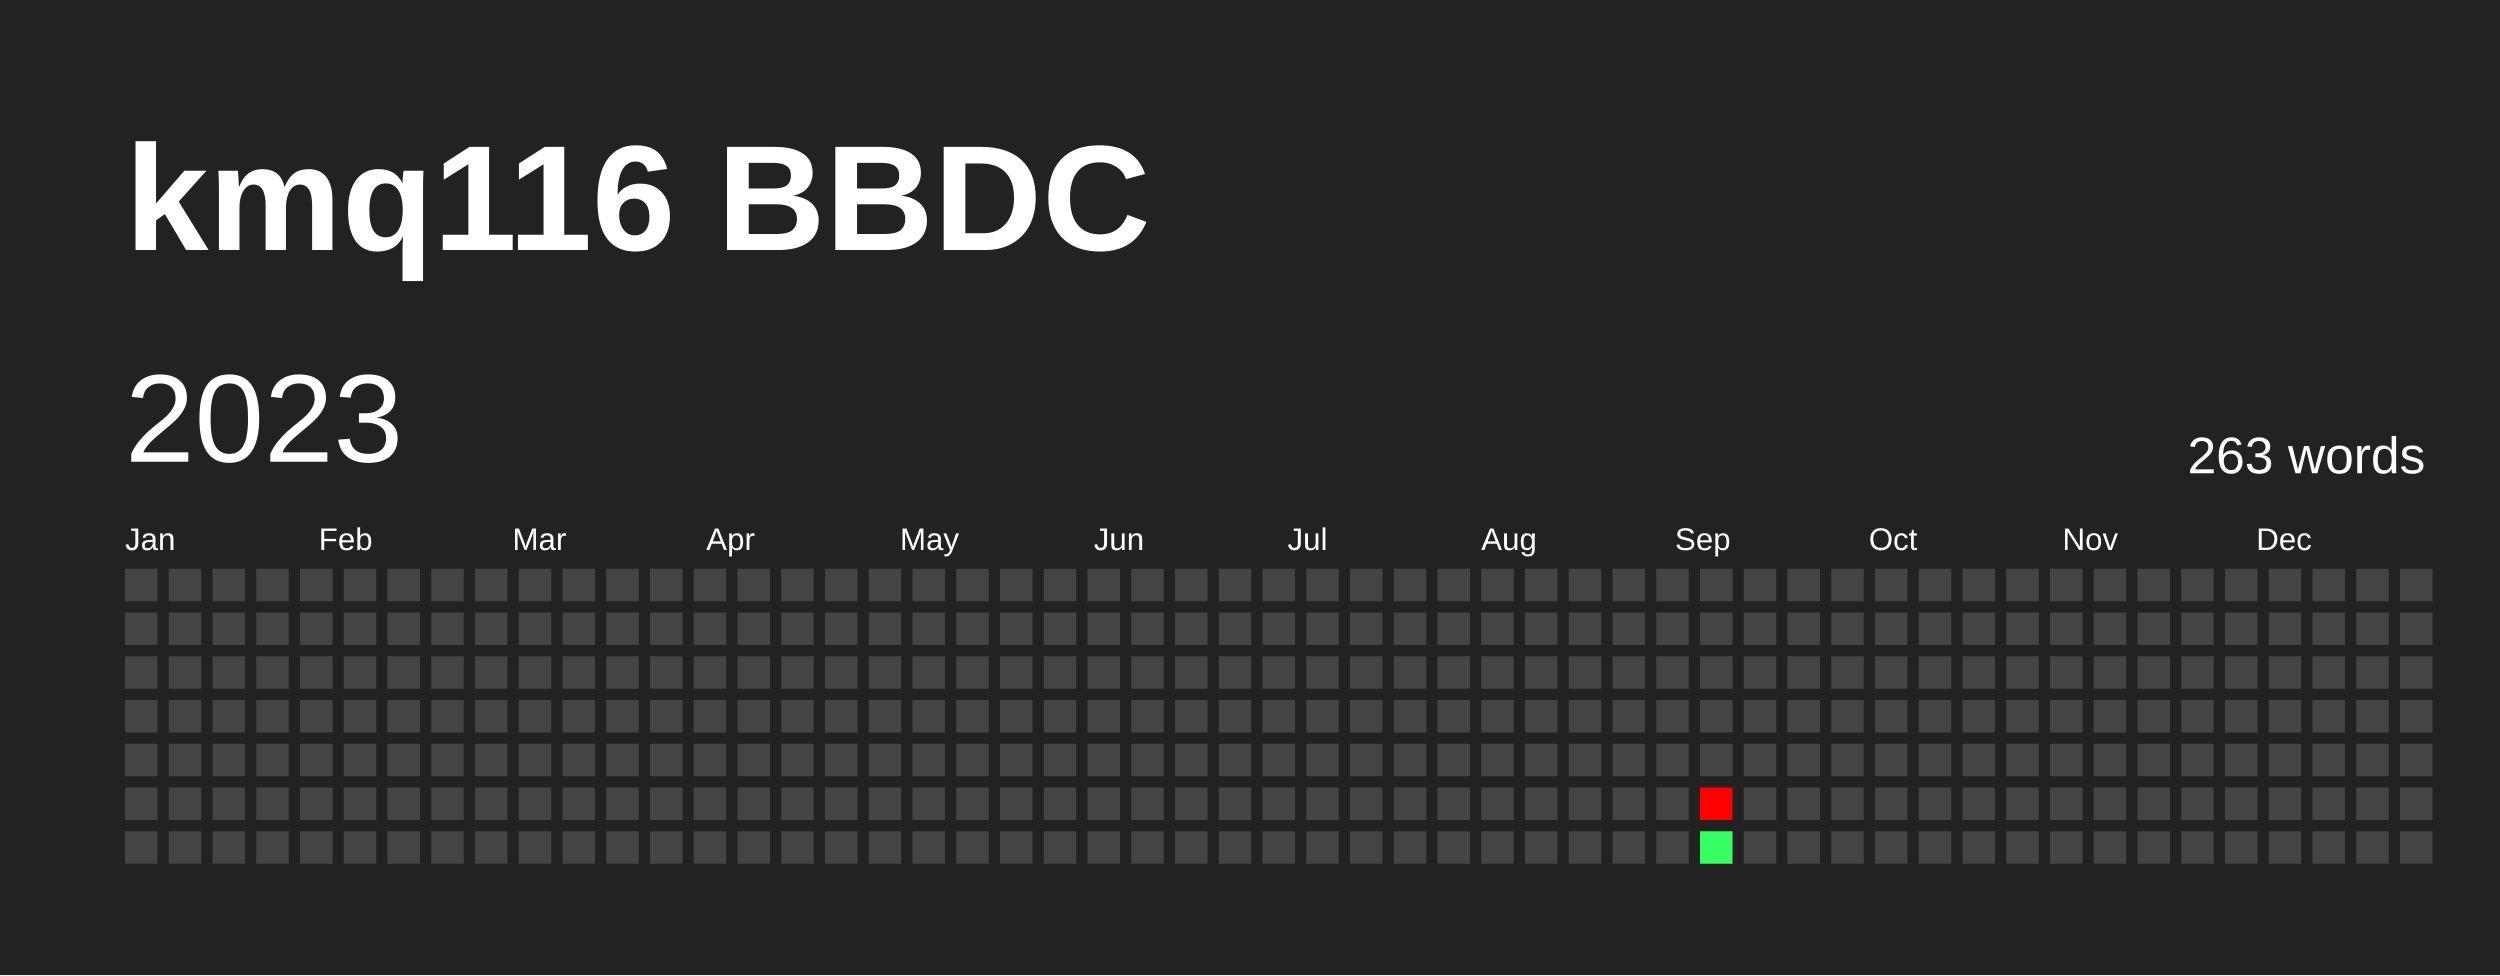
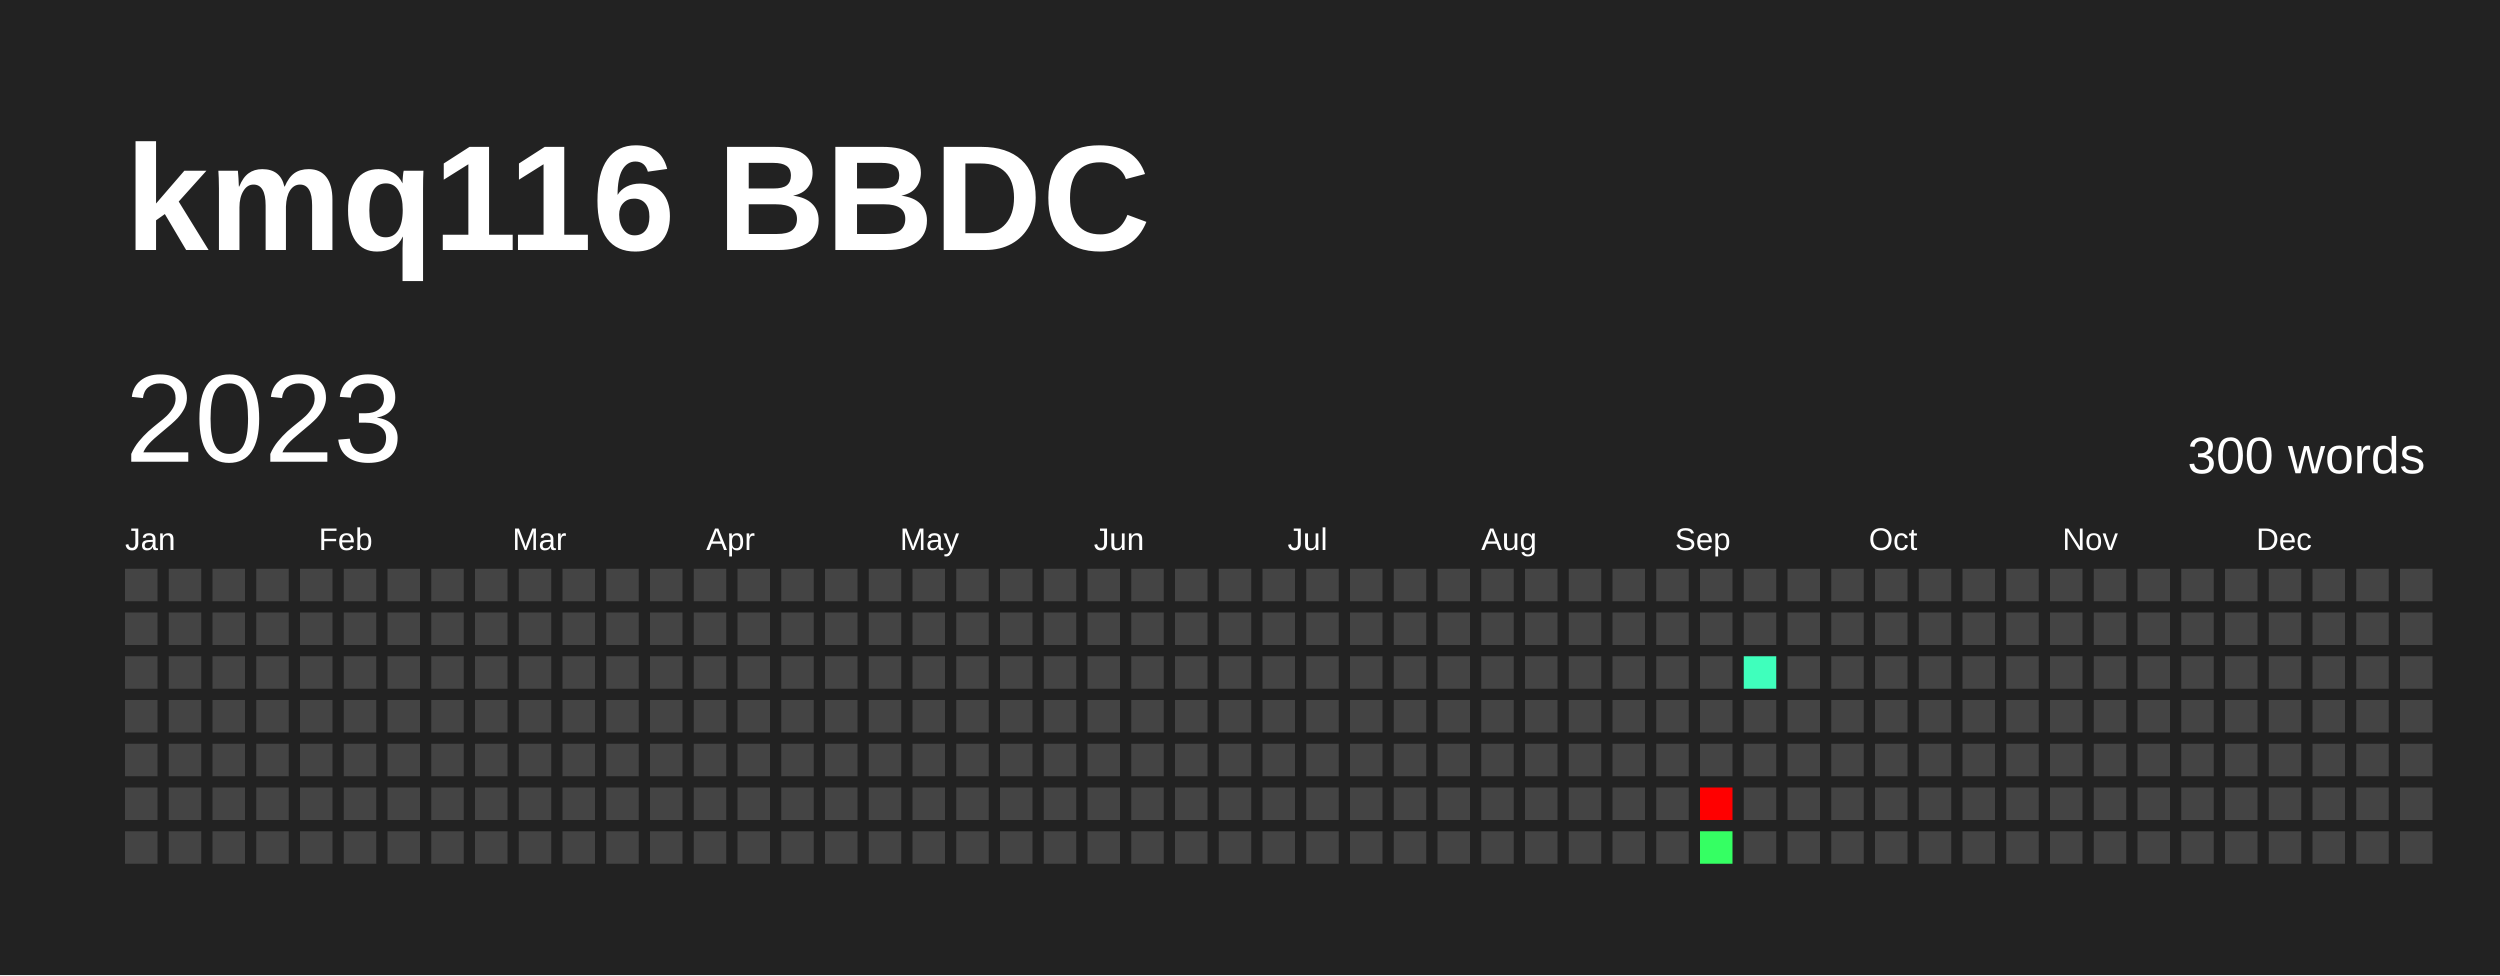
<svg xmlns="http://www.w3.org/2000/svg" baseProfile="full" height="78mm" version="1.1" viewBox="0,0,200,78" width="200mm">
  <defs />
  <rect fill="#222222" height="78" width="200" x="0" y="0" />
  <text fill="#FFFFFF" style="font-size:12px; font-family:Arial; font-weight:bold;" x="10" y="20">kmq116 BBDC</text>
  <text dominant-baseline="hanging" fill="#FFFFFF" style="font-size:10.0px; font-family:Arial;" x="10" y="30">2023</text>
-   <text dominant-baseline="hanging" fill="#FFFFFF" style="font-size:4.125px; font-family:Arial;" x="175" y="35">263 words</text>
+   <text dominant-baseline="hanging" fill="#FFFFFF" style="font-size:4.125px; font-family:Arial;" x="175" y="35">300 words</text>
  <text fill="#FFFFFF" style="font-size:2.5px; font-family:Arial" x="10.0" y="44">Jan</text>
  <text fill="#FFFFFF" style="font-size:2.5px; font-family:Arial" x="25.5" y="44">Feb</text>
  <text fill="#FFFFFF" style="font-size:2.5px; font-family:Arial" x="41.0" y="44">Mar</text>
  <text fill="#FFFFFF" style="font-size:2.5px; font-family:Arial" x="56.5" y="44">Apr</text>
  <text fill="#FFFFFF" style="font-size:2.5px; font-family:Arial" x="72.0" y="44">May</text>
  <text fill="#FFFFFF" style="font-size:2.5px; font-family:Arial" x="87.5" y="44">Jun</text>
  <text fill="#FFFFFF" style="font-size:2.5px; font-family:Arial" x="103.0" y="44">Jul</text>
  <text fill="#FFFFFF" style="font-size:2.5px; font-family:Arial" x="118.5" y="44">Aug</text>
  <text fill="#FFFFFF" style="font-size:2.5px; font-family:Arial" x="134.0" y="44">Sep</text>
  <text fill="#FFFFFF" style="font-size:2.5px; font-family:Arial" x="149.5" y="44">Oct</text>
  <text fill="#FFFFFF" style="font-size:2.5px; font-family:Arial" x="165.0" y="44">Nov</text>
  <text fill="#FFFFFF" style="font-size:2.5px; font-family:Arial" x="180.5" y="44">Dec</text>
  <rect fill="#444444" height="2.6" width="2.6" x="10.0" y="45.5" />
  <rect fill="#444444" height="2.6" width="2.6" x="10.0" y="49.0" />
  <rect fill="#444444" height="2.6" width="2.6" x="10.0" y="52.5" />
  <rect fill="#444444" height="2.6" width="2.6" x="10.0" y="56.0" />
  <rect fill="#444444" height="2.6" width="2.6" x="10.0" y="59.5" />
  <rect fill="#444444" height="2.6" width="2.6" x="10.0" y="63.0" />
  <rect fill="#444444" height="2.6" width="2.6" x="10.0" y="66.5" />
  <rect fill="#444444" height="2.6" width="2.6" x="13.5" y="45.5" />
  <rect fill="#444444" height="2.6" width="2.6" x="13.5" y="49.0" />
  <rect fill="#444444" height="2.6" width="2.6" x="13.5" y="52.5" />
  <rect fill="#444444" height="2.6" width="2.6" x="13.5" y="56.0" />
  <rect fill="#444444" height="2.6" width="2.6" x="13.5" y="59.5" />
  <rect fill="#444444" height="2.6" width="2.6" x="13.5" y="63.0" />
  <rect fill="#444444" height="2.6" width="2.6" x="13.5" y="66.5" />
  <rect fill="#444444" height="2.6" width="2.6" x="17.0" y="45.5" />
  <rect fill="#444444" height="2.6" width="2.6" x="17.0" y="49.0" />
  <rect fill="#444444" height="2.6" width="2.6" x="17.0" y="52.5" />
  <rect fill="#444444" height="2.6" width="2.6" x="17.0" y="56.0" />
  <rect fill="#444444" height="2.6" width="2.6" x="17.0" y="59.5" />
  <rect fill="#444444" height="2.6" width="2.6" x="17.0" y="63.0" />
  <rect fill="#444444" height="2.6" width="2.6" x="17.0" y="66.5" />
  <rect fill="#444444" height="2.6" width="2.6" x="20.5" y="45.5" />
  <rect fill="#444444" height="2.6" width="2.6" x="20.5" y="49.0" />
  <rect fill="#444444" height="2.6" width="2.6" x="20.5" y="52.5" />
  <rect fill="#444444" height="2.6" width="2.6" x="20.5" y="56.0" />
  <rect fill="#444444" height="2.6" width="2.6" x="20.5" y="59.5" />
  <rect fill="#444444" height="2.6" width="2.6" x="20.5" y="63.0" />
  <rect fill="#444444" height="2.6" width="2.6" x="20.5" y="66.5" />
  <rect fill="#444444" height="2.6" width="2.6" x="24.0" y="45.5" />
  <rect fill="#444444" height="2.6" width="2.6" x="24.0" y="49.0" />
  <rect fill="#444444" height="2.6" width="2.6" x="24.0" y="52.5" />
  <rect fill="#444444" height="2.6" width="2.6" x="24.0" y="56.0" />
  <rect fill="#444444" height="2.6" width="2.6" x="24.0" y="59.5" />
  <rect fill="#444444" height="2.6" width="2.6" x="24.0" y="63.0" />
  <rect fill="#444444" height="2.6" width="2.6" x="24.0" y="66.5" />
  <rect fill="#444444" height="2.6" width="2.6" x="27.5" y="45.5" />
  <rect fill="#444444" height="2.6" width="2.6" x="27.5" y="49.0" />
  <rect fill="#444444" height="2.6" width="2.6" x="27.5" y="52.5" />
  <rect fill="#444444" height="2.6" width="2.6" x="27.5" y="56.0" />
  <rect fill="#444444" height="2.6" width="2.6" x="27.5" y="59.5" />
  <rect fill="#444444" height="2.6" width="2.6" x="27.5" y="63.0" />
  <rect fill="#444444" height="2.6" width="2.6" x="27.5" y="66.5" />
  <rect fill="#444444" height="2.6" width="2.6" x="31.0" y="45.5" />
  <rect fill="#444444" height="2.6" width="2.6" x="31.0" y="49.0" />
  <rect fill="#444444" height="2.6" width="2.6" x="31.0" y="52.5" />
  <rect fill="#444444" height="2.6" width="2.6" x="31.0" y="56.0" />
  <rect fill="#444444" height="2.6" width="2.6" x="31.0" y="59.5" />
  <rect fill="#444444" height="2.6" width="2.6" x="31.0" y="63.0" />
  <rect fill="#444444" height="2.6" width="2.6" x="31.0" y="66.5" />
  <rect fill="#444444" height="2.6" width="2.6" x="34.5" y="45.5" />
  <rect fill="#444444" height="2.6" width="2.6" x="34.5" y="49.0" />
  <rect fill="#444444" height="2.6" width="2.6" x="34.5" y="52.5" />
  <rect fill="#444444" height="2.6" width="2.6" x="34.5" y="56.0" />
  <rect fill="#444444" height="2.6" width="2.6" x="34.5" y="59.5" />
  <rect fill="#444444" height="2.6" width="2.6" x="34.5" y="63.0" />
  <rect fill="#444444" height="2.6" width="2.6" x="34.5" y="66.5" />
  <rect fill="#444444" height="2.6" width="2.6" x="38.0" y="45.5" />
  <rect fill="#444444" height="2.6" width="2.6" x="38.0" y="49.0" />
  <rect fill="#444444" height="2.6" width="2.6" x="38.0" y="52.5" />
  <rect fill="#444444" height="2.6" width="2.6" x="38.0" y="56.0" />
  <rect fill="#444444" height="2.6" width="2.6" x="38.0" y="59.5" />
  <rect fill="#444444" height="2.6" width="2.6" x="38.0" y="63.0" />
  <rect fill="#444444" height="2.6" width="2.6" x="38.0" y="66.5" />
  <rect fill="#444444" height="2.6" width="2.6" x="41.5" y="45.5" />
  <rect fill="#444444" height="2.6" width="2.6" x="41.5" y="49.0" />
  <rect fill="#444444" height="2.6" width="2.6" x="41.5" y="52.5" />
  <rect fill="#444444" height="2.6" width="2.6" x="41.5" y="56.0" />
  <rect fill="#444444" height="2.6" width="2.6" x="41.5" y="59.5" />
  <rect fill="#444444" height="2.6" width="2.6" x="41.5" y="63.0" />
  <rect fill="#444444" height="2.6" width="2.6" x="41.5" y="66.5" />
  <rect fill="#444444" height="2.6" width="2.6" x="45.0" y="45.5" />
  <rect fill="#444444" height="2.6" width="2.6" x="45.0" y="49.0" />
  <rect fill="#444444" height="2.6" width="2.6" x="45.0" y="52.5" />
  <rect fill="#444444" height="2.6" width="2.6" x="45.0" y="56.0" />
  <rect fill="#444444" height="2.6" width="2.6" x="45.0" y="59.5" />
  <rect fill="#444444" height="2.6" width="2.6" x="45.0" y="63.0" />
  <rect fill="#444444" height="2.6" width="2.6" x="45.0" y="66.5" />
  <rect fill="#444444" height="2.6" width="2.6" x="48.5" y="45.5" />
  <rect fill="#444444" height="2.6" width="2.6" x="48.5" y="49.0" />
  <rect fill="#444444" height="2.6" width="2.6" x="48.5" y="52.5" />
  <rect fill="#444444" height="2.6" width="2.6" x="48.5" y="56.0" />
  <rect fill="#444444" height="2.6" width="2.6" x="48.5" y="59.5" />
  <rect fill="#444444" height="2.6" width="2.6" x="48.5" y="63.0" />
  <rect fill="#444444" height="2.6" width="2.6" x="48.5" y="66.5" />
  <rect fill="#444444" height="2.6" width="2.6" x="52.0" y="45.5" />
  <rect fill="#444444" height="2.6" width="2.6" x="52.0" y="49.0" />
  <rect fill="#444444" height="2.6" width="2.6" x="52.0" y="52.5" />
  <rect fill="#444444" height="2.6" width="2.6" x="52.0" y="56.0" />
  <rect fill="#444444" height="2.6" width="2.6" x="52.0" y="59.5" />
  <rect fill="#444444" height="2.6" width="2.6" x="52.0" y="63.0" />
  <rect fill="#444444" height="2.6" width="2.6" x="52.0" y="66.5" />
  <rect fill="#444444" height="2.6" width="2.6" x="55.5" y="45.5" />
  <rect fill="#444444" height="2.6" width="2.6" x="55.5" y="49.0" />
  <rect fill="#444444" height="2.6" width="2.6" x="55.5" y="52.5" />
  <rect fill="#444444" height="2.6" width="2.6" x="55.5" y="56.0" />
  <rect fill="#444444" height="2.6" width="2.6" x="55.5" y="59.5" />
  <rect fill="#444444" height="2.6" width="2.6" x="55.5" y="63.0" />
  <rect fill="#444444" height="2.6" width="2.6" x="55.5" y="66.5" />
  <rect fill="#444444" height="2.6" width="2.6" x="59.0" y="45.5" />
  <rect fill="#444444" height="2.6" width="2.6" x="59.0" y="49.0" />
  <rect fill="#444444" height="2.6" width="2.6" x="59.0" y="52.5" />
  <rect fill="#444444" height="2.6" width="2.6" x="59.0" y="56.0" />
  <rect fill="#444444" height="2.6" width="2.6" x="59.0" y="59.5" />
  <rect fill="#444444" height="2.6" width="2.6" x="59.0" y="63.0" />
  <rect fill="#444444" height="2.6" width="2.6" x="59.0" y="66.5" />
  <rect fill="#444444" height="2.6" width="2.6" x="62.5" y="45.5" />
  <rect fill="#444444" height="2.6" width="2.6" x="62.5" y="49.0" />
  <rect fill="#444444" height="2.6" width="2.6" x="62.5" y="52.5" />
  <rect fill="#444444" height="2.6" width="2.6" x="62.5" y="56.0" />
  <rect fill="#444444" height="2.6" width="2.6" x="62.5" y="59.5" />
  <rect fill="#444444" height="2.6" width="2.6" x="62.5" y="63.0" />
  <rect fill="#444444" height="2.6" width="2.6" x="62.5" y="66.5" />
  <rect fill="#444444" height="2.6" width="2.6" x="66.0" y="45.5" />
  <rect fill="#444444" height="2.6" width="2.6" x="66.0" y="49.0" />
  <rect fill="#444444" height="2.6" width="2.6" x="66.0" y="52.5" />
  <rect fill="#444444" height="2.6" width="2.6" x="66.0" y="56.0" />
  <rect fill="#444444" height="2.6" width="2.6" x="66.0" y="59.5" />
  <rect fill="#444444" height="2.6" width="2.6" x="66.0" y="63.0" />
  <rect fill="#444444" height="2.6" width="2.6" x="66.0" y="66.5" />
  <rect fill="#444444" height="2.6" width="2.6" x="69.5" y="45.5" />
  <rect fill="#444444" height="2.6" width="2.6" x="69.5" y="49.0" />
  <rect fill="#444444" height="2.6" width="2.6" x="69.5" y="52.5" />
  <rect fill="#444444" height="2.6" width="2.6" x="69.5" y="56.0" />
  <rect fill="#444444" height="2.6" width="2.6" x="69.5" y="59.5" />
  <rect fill="#444444" height="2.6" width="2.6" x="69.5" y="63.0" />
  <rect fill="#444444" height="2.6" width="2.6" x="69.5" y="66.5" />
  <rect fill="#444444" height="2.6" width="2.6" x="73.0" y="45.5" />
  <rect fill="#444444" height="2.6" width="2.6" x="73.0" y="49.0" />
  <rect fill="#444444" height="2.6" width="2.6" x="73.0" y="52.5" />
  <rect fill="#444444" height="2.6" width="2.6" x="73.0" y="56.0" />
  <rect fill="#444444" height="2.6" width="2.6" x="73.0" y="59.5" />
  <rect fill="#444444" height="2.6" width="2.6" x="73.0" y="63.0" />
  <rect fill="#444444" height="2.6" width="2.6" x="73.0" y="66.5" />
  <rect fill="#444444" height="2.6" width="2.6" x="76.5" y="45.5" />
  <rect fill="#444444" height="2.6" width="2.6" x="76.5" y="49.0" />
  <rect fill="#444444" height="2.6" width="2.6" x="76.5" y="52.5" />
  <rect fill="#444444" height="2.6" width="2.6" x="76.5" y="56.0" />
  <rect fill="#444444" height="2.6" width="2.6" x="76.5" y="59.5" />
  <rect fill="#444444" height="2.6" width="2.6" x="76.5" y="63.0" />
  <rect fill="#444444" height="2.6" width="2.6" x="76.5" y="66.5" />
  <rect fill="#444444" height="2.6" width="2.6" x="80.0" y="45.5" />
  <rect fill="#444444" height="2.6" width="2.6" x="80.0" y="49.0" />
  <rect fill="#444444" height="2.6" width="2.6" x="80.0" y="52.5" />
  <rect fill="#444444" height="2.6" width="2.6" x="80.0" y="56.0" />
  <rect fill="#444444" height="2.6" width="2.6" x="80.0" y="59.5" />
  <rect fill="#444444" height="2.6" width="2.6" x="80.0" y="63.0" />
  <rect fill="#444444" height="2.6" width="2.6" x="80.0" y="66.5" />
  <rect fill="#444444" height="2.6" width="2.6" x="83.5" y="45.5" />
  <rect fill="#444444" height="2.6" width="2.6" x="83.5" y="49.0" />
  <rect fill="#444444" height="2.6" width="2.6" x="83.5" y="52.5" />
  <rect fill="#444444" height="2.6" width="2.6" x="83.5" y="56.0" />
  <rect fill="#444444" height="2.6" width="2.6" x="83.5" y="59.5" />
  <rect fill="#444444" height="2.6" width="2.6" x="83.5" y="63.0" />
  <rect fill="#444444" height="2.6" width="2.6" x="83.5" y="66.5" />
  <rect fill="#444444" height="2.6" width="2.6" x="87.0" y="45.5" />
  <rect fill="#444444" height="2.6" width="2.6" x="87.0" y="49.0" />
  <rect fill="#444444" height="2.6" width="2.6" x="87.0" y="52.5" />
  <rect fill="#444444" height="2.6" width="2.6" x="87.0" y="56.0" />
  <rect fill="#444444" height="2.6" width="2.6" x="87.0" y="59.5" />
  <rect fill="#444444" height="2.6" width="2.6" x="87.0" y="63.0" />
  <rect fill="#444444" height="2.6" width="2.6" x="87.0" y="66.5" />
  <rect fill="#444444" height="2.6" width="2.6" x="90.5" y="45.5" />
  <rect fill="#444444" height="2.6" width="2.6" x="90.5" y="49.0" />
  <rect fill="#444444" height="2.6" width="2.6" x="90.5" y="52.5" />
  <rect fill="#444444" height="2.6" width="2.6" x="90.5" y="56.0" />
  <rect fill="#444444" height="2.6" width="2.6" x="90.5" y="59.5" />
  <rect fill="#444444" height="2.6" width="2.6" x="90.5" y="63.0" />
  <rect fill="#444444" height="2.6" width="2.6" x="90.5" y="66.5" />
  <rect fill="#444444" height="2.6" width="2.6" x="94.0" y="45.5" />
  <rect fill="#444444" height="2.6" width="2.6" x="94.0" y="49.0" />
  <rect fill="#444444" height="2.6" width="2.6" x="94.0" y="52.5" />
  <rect fill="#444444" height="2.6" width="2.6" x="94.0" y="56.0" />
  <rect fill="#444444" height="2.6" width="2.6" x="94.0" y="59.5" />
  <rect fill="#444444" height="2.6" width="2.6" x="94.0" y="63.0" />
  <rect fill="#444444" height="2.6" width="2.6" x="94.0" y="66.5" />
  <rect fill="#444444" height="2.6" width="2.6" x="97.5" y="45.5" />
  <rect fill="#444444" height="2.6" width="2.6" x="97.5" y="49.0" />
  <rect fill="#444444" height="2.6" width="2.6" x="97.5" y="52.5" />
  <rect fill="#444444" height="2.6" width="2.6" x="97.5" y="56.0" />
  <rect fill="#444444" height="2.6" width="2.6" x="97.5" y="59.5" />
  <rect fill="#444444" height="2.6" width="2.6" x="97.5" y="63.0" />
  <rect fill="#444444" height="2.6" width="2.6" x="97.5" y="66.5" />
  <rect fill="#444444" height="2.6" width="2.6" x="101.0" y="45.5" />
  <rect fill="#444444" height="2.6" width="2.6" x="101.0" y="49.0" />
  <rect fill="#444444" height="2.6" width="2.6" x="101.0" y="52.5" />
  <rect fill="#444444" height="2.6" width="2.6" x="101.0" y="56.0" />
  <rect fill="#444444" height="2.6" width="2.6" x="101.0" y="59.5" />
  <rect fill="#444444" height="2.6" width="2.6" x="101.0" y="63.0" />
  <rect fill="#444444" height="2.6" width="2.6" x="101.0" y="66.5" />
  <rect fill="#444444" height="2.6" width="2.6" x="104.5" y="45.5" />
  <rect fill="#444444" height="2.6" width="2.6" x="104.5" y="49.0" />
  <rect fill="#444444" height="2.6" width="2.6" x="104.5" y="52.5" />
  <rect fill="#444444" height="2.6" width="2.6" x="104.5" y="56.0" />
  <rect fill="#444444" height="2.6" width="2.6" x="104.5" y="59.5" />
  <rect fill="#444444" height="2.6" width="2.6" x="104.5" y="63.0" />
  <rect fill="#444444" height="2.6" width="2.6" x="104.5" y="66.5" />
  <rect fill="#444444" height="2.6" width="2.6" x="108.0" y="45.5" />
  <rect fill="#444444" height="2.6" width="2.6" x="108.0" y="49.0" />
  <rect fill="#444444" height="2.6" width="2.6" x="108.0" y="52.5" />
  <rect fill="#444444" height="2.6" width="2.6" x="108.0" y="56.0" />
  <rect fill="#444444" height="2.6" width="2.6" x="108.0" y="59.5" />
  <rect fill="#444444" height="2.6" width="2.6" x="108.0" y="63.0" />
  <rect fill="#444444" height="2.6" width="2.6" x="108.0" y="66.5" />
  <rect fill="#444444" height="2.6" width="2.6" x="111.5" y="45.5" />
  <rect fill="#444444" height="2.6" width="2.6" x="111.5" y="49.0" />
  <rect fill="#444444" height="2.6" width="2.6" x="111.5" y="52.5" />
  <rect fill="#444444" height="2.6" width="2.6" x="111.5" y="56.0" />
  <rect fill="#444444" height="2.6" width="2.6" x="111.5" y="59.5" />
  <rect fill="#444444" height="2.6" width="2.6" x="111.5" y="63.0" />
  <rect fill="#444444" height="2.6" width="2.6" x="111.5" y="66.5" />
  <rect fill="#444444" height="2.6" width="2.6" x="115.0" y="45.5" />
  <rect fill="#444444" height="2.6" width="2.6" x="115.0" y="49.0" />
  <rect fill="#444444" height="2.6" width="2.6" x="115.0" y="52.5" />
  <rect fill="#444444" height="2.6" width="2.6" x="115.0" y="56.0" />
  <rect fill="#444444" height="2.6" width="2.6" x="115.0" y="59.5" />
  <rect fill="#444444" height="2.6" width="2.6" x="115.0" y="63.0" />
  <rect fill="#444444" height="2.6" width="2.6" x="115.0" y="66.5" />
  <rect fill="#444444" height="2.6" width="2.6" x="118.5" y="45.5" />
  <rect fill="#444444" height="2.6" width="2.6" x="118.5" y="49.0" />
  <rect fill="#444444" height="2.6" width="2.6" x="118.5" y="52.5" />
  <rect fill="#444444" height="2.6" width="2.6" x="118.5" y="56.0" />
  <rect fill="#444444" height="2.6" width="2.6" x="118.5" y="59.5" />
  <rect fill="#444444" height="2.6" width="2.6" x="118.5" y="63.0" />
  <rect fill="#444444" height="2.6" width="2.6" x="118.5" y="66.5" />
  <rect fill="#444444" height="2.6" width="2.6" x="122.0" y="45.5" />
  <rect fill="#444444" height="2.6" width="2.6" x="122.0" y="49.0" />
  <rect fill="#444444" height="2.6" width="2.6" x="122.0" y="52.5" />
  <rect fill="#444444" height="2.6" width="2.6" x="122.0" y="56.0" />
  <rect fill="#444444" height="2.6" width="2.6" x="122.0" y="59.5" />
  <rect fill="#444444" height="2.6" width="2.6" x="122.0" y="63.0" />
  <rect fill="#444444" height="2.6" width="2.6" x="122.0" y="66.5" />
  <rect fill="#444444" height="2.6" width="2.6" x="125.5" y="45.5" />
  <rect fill="#444444" height="2.6" width="2.6" x="125.5" y="49.0" />
  <rect fill="#444444" height="2.6" width="2.6" x="125.5" y="52.5" />
  <rect fill="#444444" height="2.6" width="2.6" x="125.5" y="56.0" />
  <rect fill="#444444" height="2.6" width="2.6" x="125.5" y="59.5" />
  <rect fill="#444444" height="2.6" width="2.6" x="125.5" y="63.0" />
  <rect fill="#444444" height="2.6" width="2.6" x="125.5" y="66.5" />
  <rect fill="#444444" height="2.6" width="2.6" x="129.0" y="45.5" />
  <rect fill="#444444" height="2.6" width="2.6" x="129.0" y="49.0" />
  <rect fill="#444444" height="2.6" width="2.6" x="129.0" y="52.5" />
  <rect fill="#444444" height="2.6" width="2.6" x="129.0" y="56.0" />
  <rect fill="#444444" height="2.6" width="2.6" x="129.0" y="59.5" />
  <rect fill="#444444" height="2.6" width="2.6" x="129.0" y="63.0" />
  <rect fill="#444444" height="2.6" width="2.6" x="129.0" y="66.5" />
  <rect fill="#444444" height="2.6" width="2.6" x="132.5" y="45.5" />
  <rect fill="#444444" height="2.6" width="2.6" x="132.5" y="49.0" />
  <rect fill="#444444" height="2.6" width="2.6" x="132.5" y="52.5" />
  <rect fill="#444444" height="2.6" width="2.6" x="132.5" y="56.0" />
  <rect fill="#444444" height="2.6" width="2.6" x="132.5" y="59.5" />
  <rect fill="#444444" height="2.6" width="2.6" x="132.5" y="63.0" />
  <rect fill="#444444" height="2.6" width="2.6" x="132.5" y="66.5" />
  <rect fill="#444444" height="2.6" width="2.6" x="136.0" y="45.5" />
  <rect fill="#444444" height="2.6" width="2.6" x="136.0" y="49.0" />
  <rect fill="#444444" height="2.6" width="2.6" x="136.0" y="52.5" />
  <rect fill="#444444" height="2.6" width="2.6" x="136.0" y="56.0" />
  <rect fill="#444444" height="2.6" width="2.6" x="136.0" y="59.5" />
  <rect fill="red" height="2.6" width="2.6" x="136.0" y="63.0" />
  <rect fill="#35ff63" height="2.6" width="2.6" x="136.0" y="66.5" />
  <rect fill="#444444" height="2.6" width="2.6" x="139.5" y="45.5" />
  <rect fill="#444444" height="2.6" width="2.6" x="139.5" y="49.0" />
-   <rect fill="#444444" height="2.6" width="2.6" x="139.5" y="52.5" />
+   <rect fill="#3fffbc" height="2.6" width="2.6" x="139.5" y="52.5" />
  <rect fill="#444444" height="2.6" width="2.6" x="139.5" y="56.0" />
  <rect fill="#444444" height="2.6" width="2.6" x="139.5" y="59.5" />
  <rect fill="#444444" height="2.6" width="2.6" x="139.5" y="63.0" />
  <rect fill="#444444" height="2.6" width="2.6" x="139.5" y="66.5" />
  <rect fill="#444444" height="2.6" width="2.6" x="143.0" y="45.5" />
  <rect fill="#444444" height="2.6" width="2.6" x="143.0" y="49.0" />
  <rect fill="#444444" height="2.6" width="2.6" x="143.0" y="52.5" />
  <rect fill="#444444" height="2.6" width="2.6" x="143.0" y="56.0" />
  <rect fill="#444444" height="2.6" width="2.6" x="143.0" y="59.5" />
  <rect fill="#444444" height="2.6" width="2.6" x="143.0" y="63.0" />
  <rect fill="#444444" height="2.6" width="2.6" x="143.0" y="66.5" />
  <rect fill="#444444" height="2.6" width="2.6" x="146.5" y="45.5" />
  <rect fill="#444444" height="2.6" width="2.6" x="146.5" y="49.0" />
  <rect fill="#444444" height="2.6" width="2.6" x="146.5" y="52.5" />
  <rect fill="#444444" height="2.6" width="2.6" x="146.5" y="56.0" />
  <rect fill="#444444" height="2.6" width="2.6" x="146.5" y="59.5" />
  <rect fill="#444444" height="2.6" width="2.6" x="146.5" y="63.0" />
  <rect fill="#444444" height="2.6" width="2.6" x="146.5" y="66.5" />
  <rect fill="#444444" height="2.6" width="2.6" x="150.0" y="45.5" />
  <rect fill="#444444" height="2.6" width="2.6" x="150.0" y="49.0" />
  <rect fill="#444444" height="2.6" width="2.6" x="150.0" y="52.5" />
  <rect fill="#444444" height="2.6" width="2.6" x="150.0" y="56.0" />
  <rect fill="#444444" height="2.6" width="2.6" x="150.0" y="59.5" />
  <rect fill="#444444" height="2.6" width="2.6" x="150.0" y="63.0" />
  <rect fill="#444444" height="2.6" width="2.6" x="150.0" y="66.5" />
  <rect fill="#444444" height="2.6" width="2.6" x="153.5" y="45.5" />
  <rect fill="#444444" height="2.6" width="2.6" x="153.5" y="49.0" />
  <rect fill="#444444" height="2.6" width="2.6" x="153.5" y="52.5" />
  <rect fill="#444444" height="2.6" width="2.6" x="153.5" y="56.0" />
  <rect fill="#444444" height="2.6" width="2.6" x="153.5" y="59.5" />
  <rect fill="#444444" height="2.6" width="2.6" x="153.5" y="63.0" />
  <rect fill="#444444" height="2.6" width="2.6" x="153.5" y="66.5" />
  <rect fill="#444444" height="2.6" width="2.6" x="157.0" y="45.5" />
  <rect fill="#444444" height="2.6" width="2.6" x="157.0" y="49.0" />
  <rect fill="#444444" height="2.6" width="2.6" x="157.0" y="52.5" />
  <rect fill="#444444" height="2.6" width="2.6" x="157.0" y="56.0" />
  <rect fill="#444444" height="2.6" width="2.6" x="157.0" y="59.5" />
  <rect fill="#444444" height="2.6" width="2.6" x="157.0" y="63.0" />
  <rect fill="#444444" height="2.6" width="2.6" x="157.0" y="66.5" />
  <rect fill="#444444" height="2.6" width="2.6" x="160.5" y="45.5" />
  <rect fill="#444444" height="2.6" width="2.6" x="160.5" y="49.0" />
  <rect fill="#444444" height="2.6" width="2.6" x="160.5" y="52.5" />
  <rect fill="#444444" height="2.6" width="2.6" x="160.5" y="56.0" />
  <rect fill="#444444" height="2.6" width="2.6" x="160.5" y="59.5" />
  <rect fill="#444444" height="2.6" width="2.6" x="160.5" y="63.0" />
  <rect fill="#444444" height="2.6" width="2.6" x="160.5" y="66.5" />
  <rect fill="#444444" height="2.6" width="2.6" x="164.0" y="45.5" />
  <rect fill="#444444" height="2.6" width="2.6" x="164.0" y="49.0" />
  <rect fill="#444444" height="2.6" width="2.6" x="164.0" y="52.5" />
  <rect fill="#444444" height="2.6" width="2.6" x="164.0" y="56.0" />
  <rect fill="#444444" height="2.6" width="2.6" x="164.0" y="59.5" />
  <rect fill="#444444" height="2.6" width="2.6" x="164.0" y="63.0" />
  <rect fill="#444444" height="2.6" width="2.6" x="164.0" y="66.5" />
  <rect fill="#444444" height="2.6" width="2.6" x="167.5" y="45.5" />
  <rect fill="#444444" height="2.6" width="2.6" x="167.5" y="49.0" />
  <rect fill="#444444" height="2.6" width="2.6" x="167.5" y="52.5" />
  <rect fill="#444444" height="2.6" width="2.6" x="167.5" y="56.0" />
  <rect fill="#444444" height="2.6" width="2.6" x="167.5" y="59.5" />
  <rect fill="#444444" height="2.6" width="2.6" x="167.5" y="63.0" />
  <rect fill="#444444" height="2.6" width="2.6" x="167.5" y="66.5" />
  <rect fill="#444444" height="2.6" width="2.6" x="171.0" y="45.5" />
  <rect fill="#444444" height="2.6" width="2.6" x="171.0" y="49.0" />
  <rect fill="#444444" height="2.6" width="2.6" x="171.0" y="52.5" />
  <rect fill="#444444" height="2.6" width="2.6" x="171.0" y="56.0" />
  <rect fill="#444444" height="2.6" width="2.6" x="171.0" y="59.5" />
  <rect fill="#444444" height="2.6" width="2.6" x="171.0" y="63.0" />
  <rect fill="#444444" height="2.6" width="2.6" x="171.0" y="66.5" />
  <rect fill="#444444" height="2.6" width="2.6" x="174.5" y="45.5" />
  <rect fill="#444444" height="2.6" width="2.6" x="174.5" y="49.0" />
  <rect fill="#444444" height="2.6" width="2.6" x="174.5" y="52.5" />
  <rect fill="#444444" height="2.6" width="2.6" x="174.5" y="56.0" />
  <rect fill="#444444" height="2.6" width="2.6" x="174.5" y="59.5" />
  <rect fill="#444444" height="2.6" width="2.6" x="174.5" y="63.0" />
  <rect fill="#444444" height="2.6" width="2.6" x="174.5" y="66.5" />
  <rect fill="#444444" height="2.6" width="2.6" x="178.0" y="45.5" />
  <rect fill="#444444" height="2.6" width="2.6" x="178.0" y="49.0" />
  <rect fill="#444444" height="2.6" width="2.6" x="178.0" y="52.5" />
  <rect fill="#444444" height="2.6" width="2.6" x="178.0" y="56.0" />
  <rect fill="#444444" height="2.6" width="2.6" x="178.0" y="59.5" />
  <rect fill="#444444" height="2.6" width="2.6" x="178.0" y="63.0" />
  <rect fill="#444444" height="2.6" width="2.6" x="178.0" y="66.5" />
  <rect fill="#444444" height="2.6" width="2.6" x="181.5" y="45.5" />
  <rect fill="#444444" height="2.6" width="2.6" x="181.5" y="49.0" />
  <rect fill="#444444" height="2.6" width="2.6" x="181.5" y="52.5" />
  <rect fill="#444444" height="2.6" width="2.6" x="181.5" y="56.0" />
  <rect fill="#444444" height="2.6" width="2.6" x="181.5" y="59.5" />
  <rect fill="#444444" height="2.6" width="2.6" x="181.5" y="63.0" />
  <rect fill="#444444" height="2.6" width="2.6" x="181.5" y="66.5" />
  <rect fill="#444444" height="2.6" width="2.6" x="185.0" y="45.5" />
  <rect fill="#444444" height="2.6" width="2.6" x="185.0" y="49.0" />
  <rect fill="#444444" height="2.6" width="2.6" x="185.0" y="52.5" />
  <rect fill="#444444" height="2.6" width="2.6" x="185.0" y="56.0" />
  <rect fill="#444444" height="2.6" width="2.6" x="185.0" y="59.5" />
  <rect fill="#444444" height="2.6" width="2.6" x="185.0" y="63.0" />
  <rect fill="#444444" height="2.6" width="2.6" x="185.0" y="66.5" />
  <rect fill="#444444" height="2.6" width="2.6" x="188.5" y="45.5" />
  <rect fill="#444444" height="2.6" width="2.6" x="188.5" y="49.0" />
  <rect fill="#444444" height="2.6" width="2.6" x="188.5" y="52.5" />
  <rect fill="#444444" height="2.6" width="2.6" x="188.5" y="56.0" />
  <rect fill="#444444" height="2.6" width="2.6" x="188.5" y="59.5" />
  <rect fill="#444444" height="2.6" width="2.6" x="188.5" y="63.0" />
  <rect fill="#444444" height="2.6" width="2.6" x="188.5" y="66.5" />
  <rect fill="#444444" height="2.6" width="2.6" x="192.0" y="45.5" />
  <rect fill="#444444" height="2.6" width="2.6" x="192.0" y="49.0" />
  <rect fill="#444444" height="2.6" width="2.6" x="192.0" y="52.5" />
  <rect fill="#444444" height="2.6" width="2.6" x="192.0" y="56.0" />
  <rect fill="#444444" height="2.6" width="2.6" x="192.0" y="59.5" />
  <rect fill="#444444" height="2.6" width="2.6" x="192.0" y="63.0" />
  <rect fill="#444444" height="2.6" width="2.6" x="192.0" y="66.5" />
</svg>
